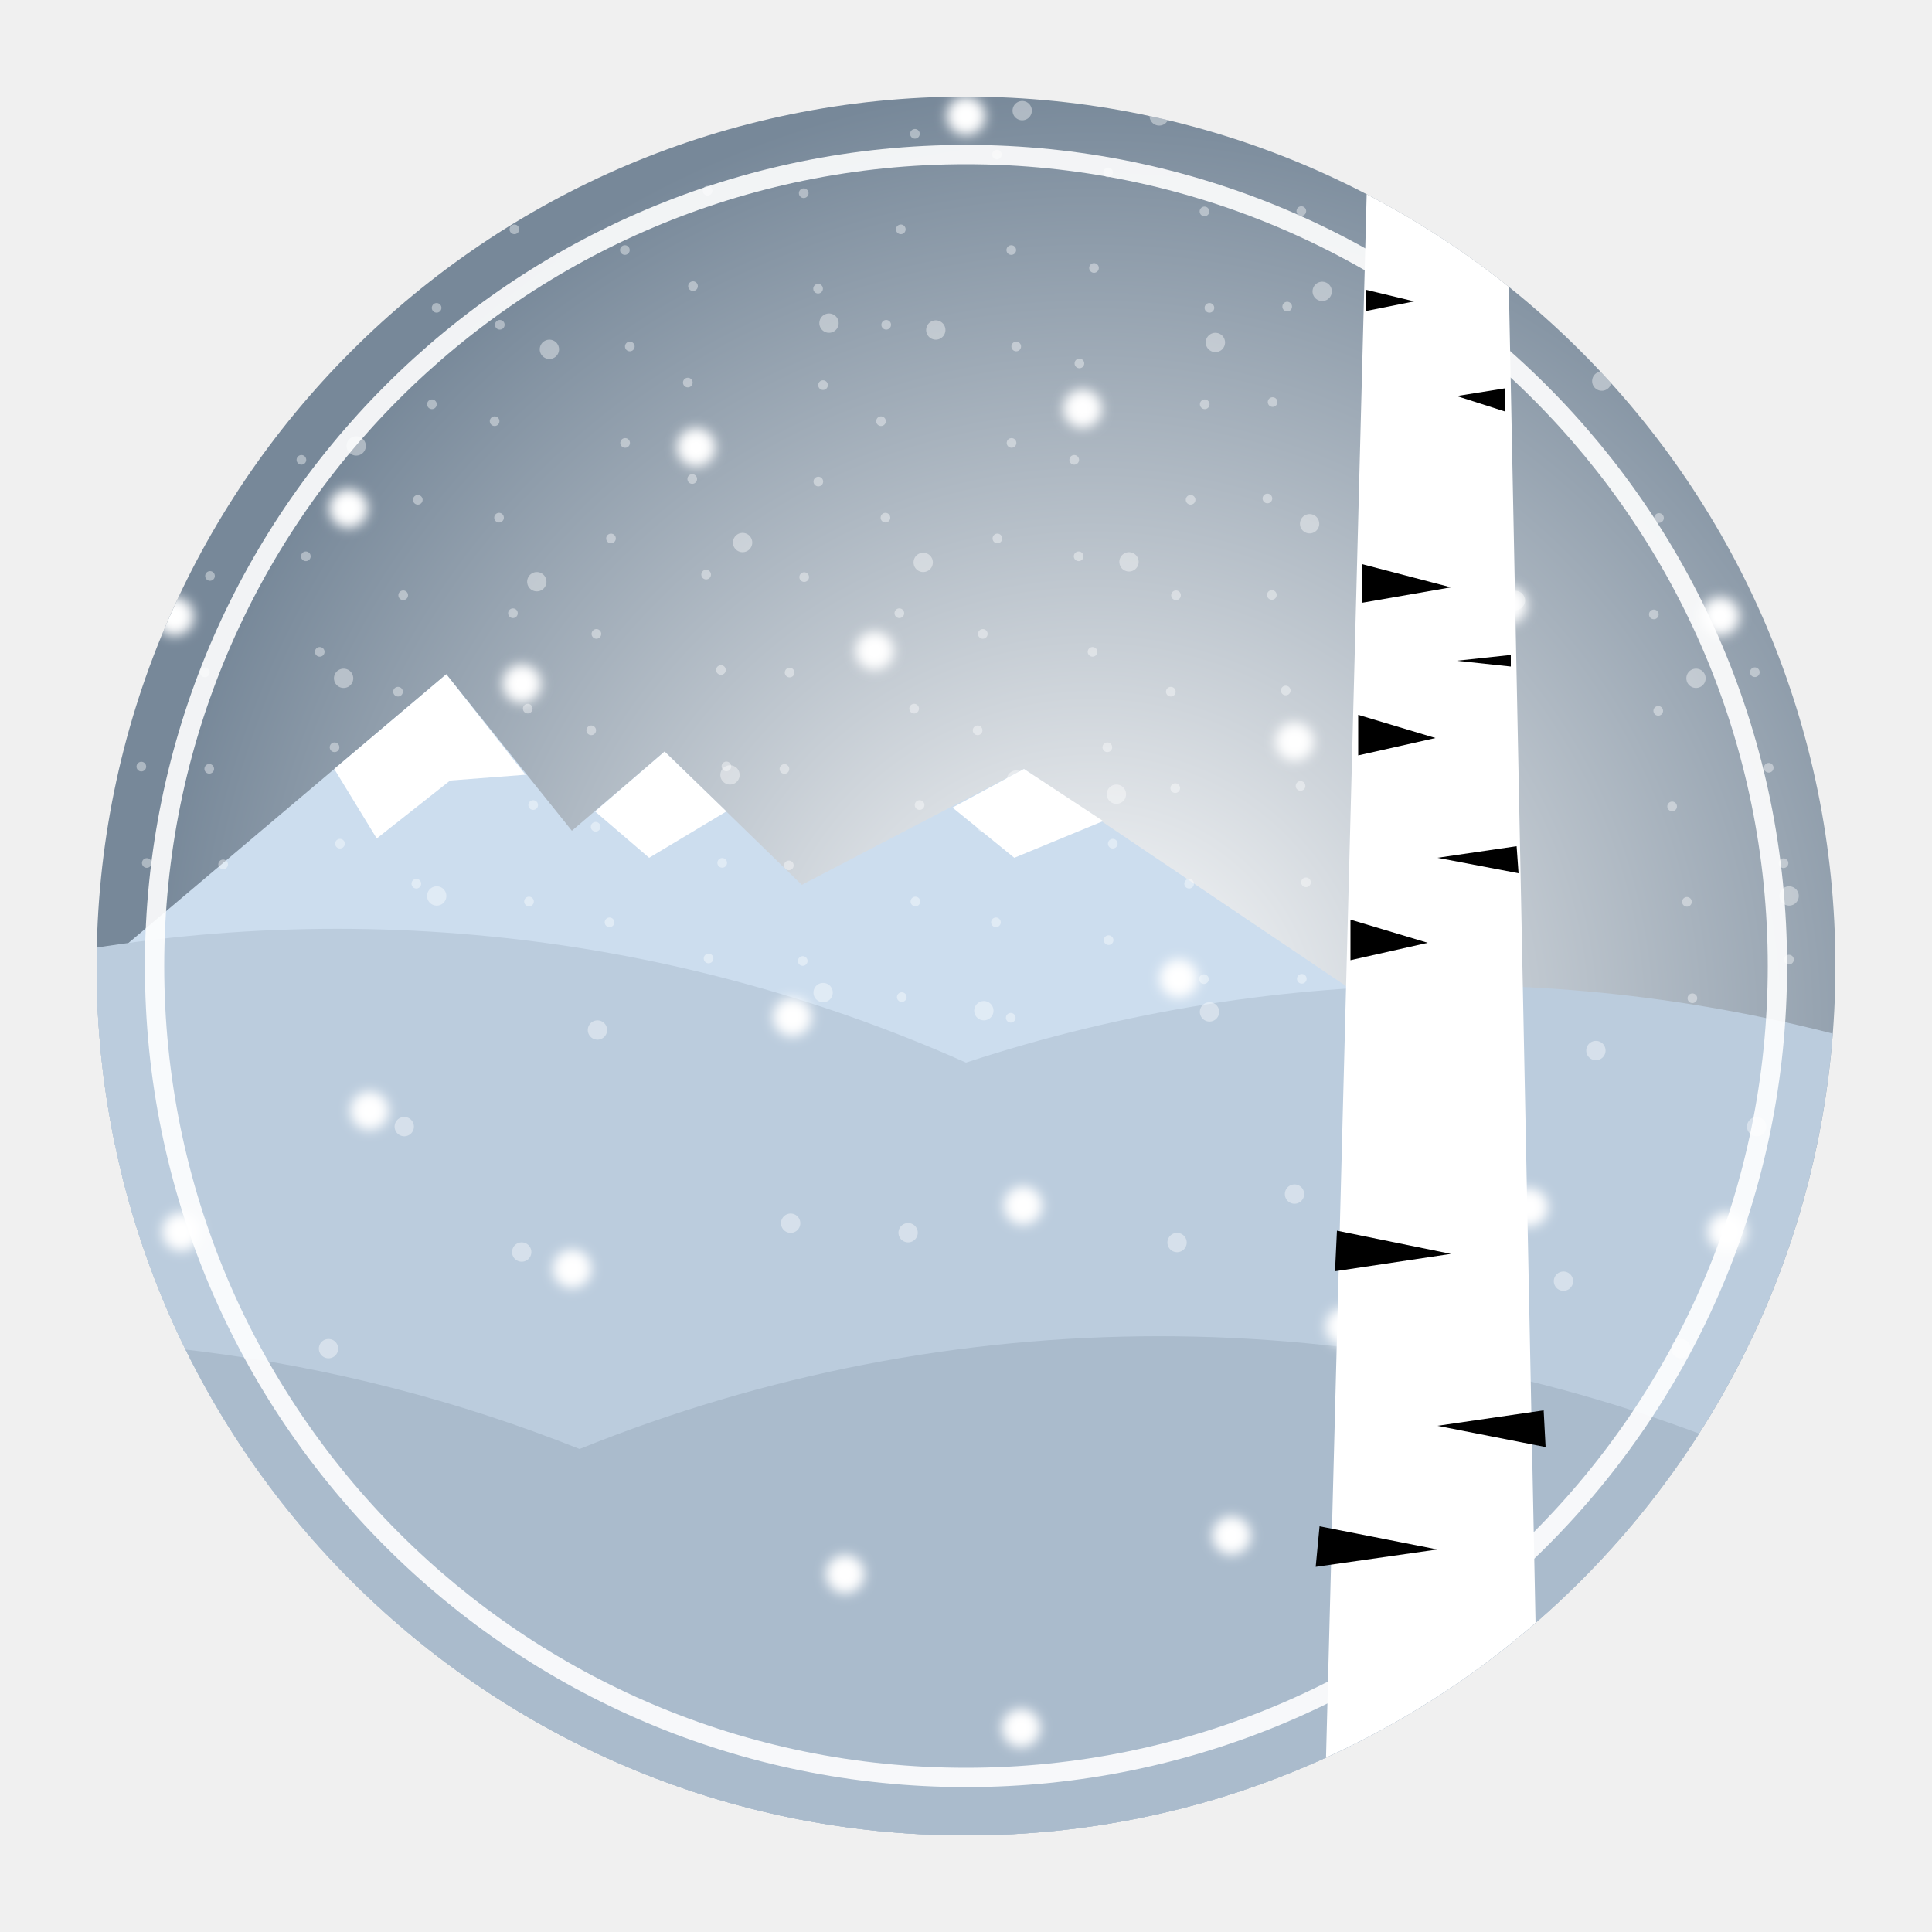
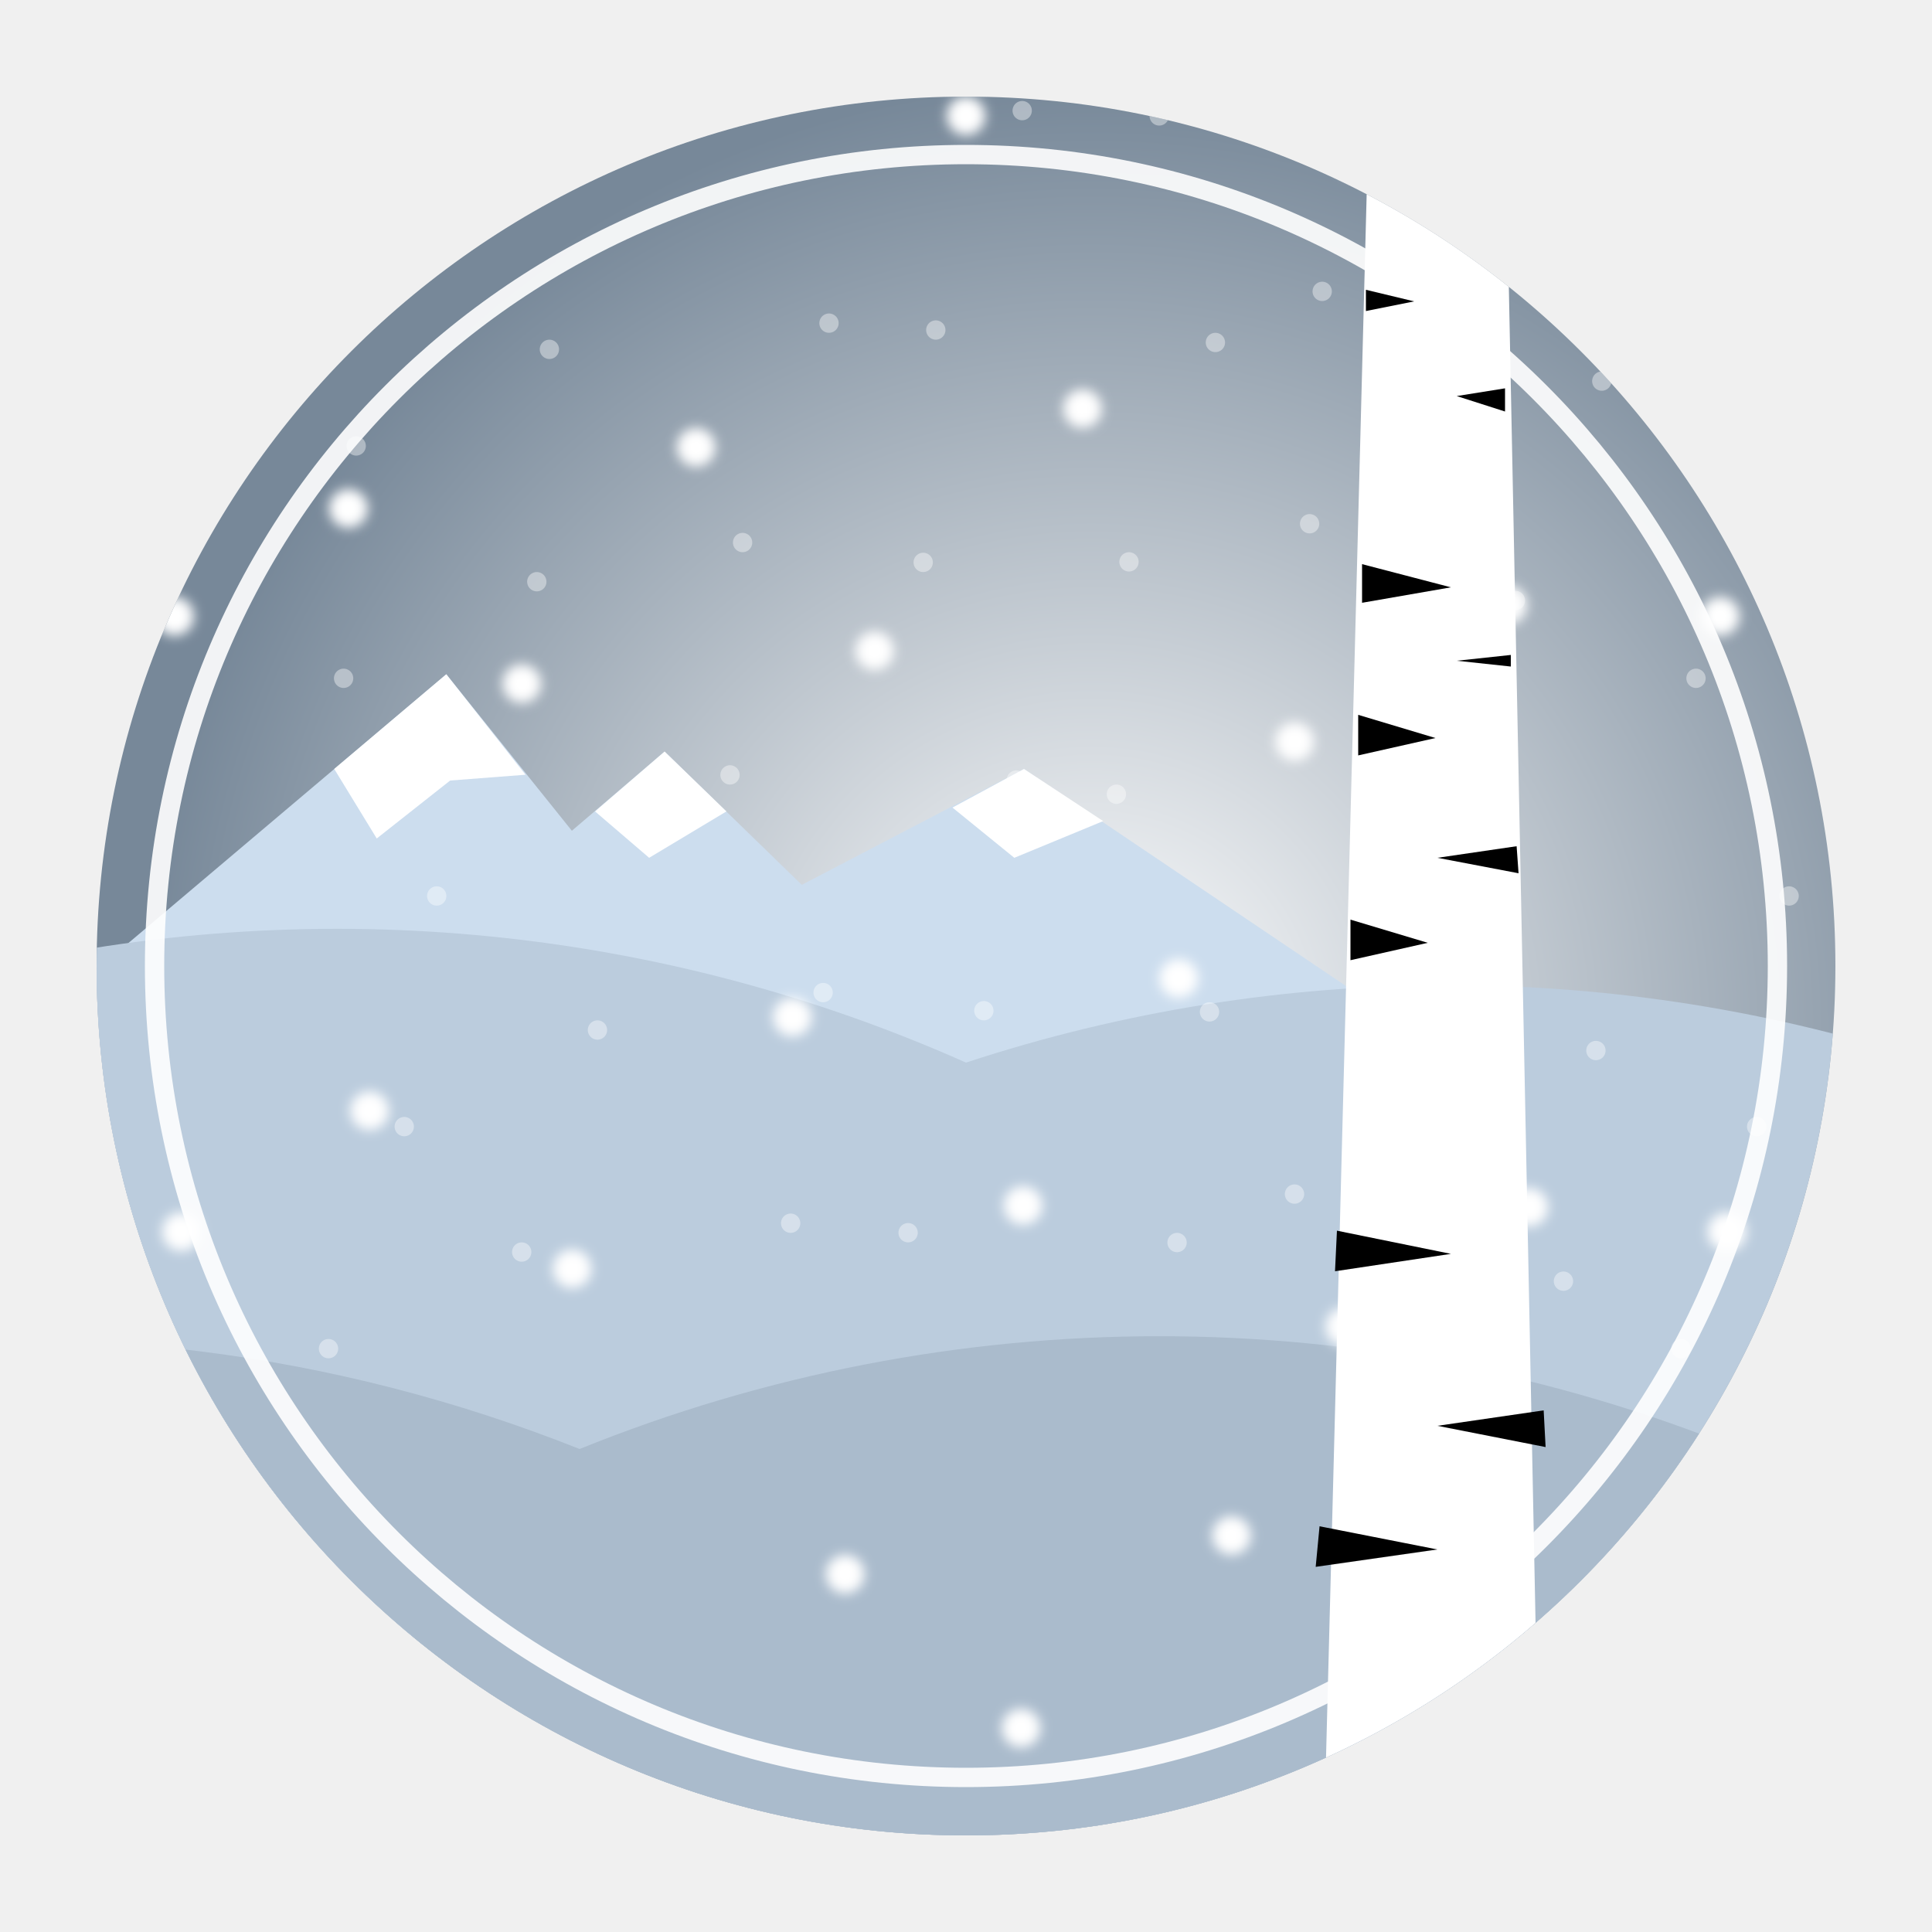
<svg xmlns="http://www.w3.org/2000/svg" id="maks" viewBox="0 0 1000 1000">
  <defs>
    <clipPath id="clip-mask">
      <circle cx="500" cy="500" r="450" />
    </clipPath>
    <radialGradient id="sky-gradient" cx="565" cy="533" r="491" gradientUnits="userSpaceOnUse">
      <stop offset="0" stop-color="#fff" />
      <stop offset="1" stop-color="#789" />
    </radialGradient>
    <filter id="blur-frontflakes" x="-50%" y="-50%" width="200%" height="200%">
      <feGaussianBlur in="SourceGraphic" stdDeviation="3" />
    </filter>
  </defs>
  <g clip-path="url(#clip-mask)">
    <rect id="sky-background" fill="url(#sky-gradient)" width="1000" height="1000" />
    <path id="mountain-ridge" fill="#cde" d="M231,349l65,81l48,-41l71,69l115,-60l178,120l0,334l-708,-6l-2,-300l233,-197z" />
    <path id="snow-patches" fill="#fff" d="M173 398 L195 434 L233 404 L272 401 L231 349 L173 398 Z M308 420 L336 444 L376 420 L344 389 L308 420 Z M493 418 L525 444 L571 425 L530 398 L493 418 Z" />
-     <path id="snowflakes-back" d="m 100 0 q 20 100 0 200 t0 200 0 200 0 200               M 150 -50 q 20 100 0 200 t0 200 0 200 0 200               M 200 50 q 20 100 0 200 t0 200 0 200 0 200               M 250 -60 q 20 100 0 200 t0 200 0 200 0 200               M 300 60 q 20 100 0 200 t0 200 0 200 0 200               M 350 -80 q 20 100 0 200 t0 200 0 200 0 200               M 400 80 q 20 100 0 200 t0 200 0 200 0 200               M 450 -100 q 20 100 0 200 t0 200 0 200 0 200               M 500 100 q 20 100 0 200 t0 200 0 200 0 200               M 550 -80 q 20 100 0 200 t0 200 0 200 0 200               M 600 80 q 20 100 0 200 t0 200 0 200 0 200               M 650 -60 q 20 100 0 200 t0 200 0 200 0 200               M 700 60 q 20 100 0 200 t0 200 0 200 0 200               M 750 -40 q 20 100 0 200 t0 200 0 200 0 200               M 800 40 q 20 100 0 200 t0 200 0 200 0 200               M 850 -20 q 20 100 0 200 t0 200 0 200 0 200               M 950 20 q 20 100 0 200 t0 200 0 200 0 200               M 1000 0 q 20 100 0 200 t0 200 0 200 0 200               " stroke="#fff" stroke-width="5" stroke-linecap="round" stroke-dasharray="0 50" fill="none" transform="translate(-84 0)" opacity="0.4">
-       <animate attributeName="stroke-dashoffset" to="-50" dur="1s" begin="-0.9s" repeatCount="indefinite" />
-     </path>
    <path id="hill-layer-back" fill="#bcd" d="M 0 500 a 800 800 0 0 1 500 50 a 800 800 0 0 1 500 0v1000 h-1000z" />
    <path id="snowflakes-back" d="m 100 0 q 60 100 0 200 t0 200 0 200 0 200 0 200              M 200 -50 q 60 100 0 200 t0 200 0 200 0 200 0 200              M 300 50 q 60 100 0 200 t0 200 0 200 0 200 0 200              M 400 -60 q 60 100 0 200 t0 200 0 200 0 200 0 200              M 500 60 q 60 100 0 200 t0 200 0 200 0 200 0 200              M 600 -80 q 60 100 0 200 t0 200 0 200 0 200 0 200              M 700 80 q 60 100 0 200 t0 200 0 200 0 200 0 200              M 800 0 q 60 100 0 200 t0 200 0 200 0 200 0 200              M 900 0 q 60 100 0 200 t0 200 0 200 0 200 0 200" stroke="#fff" stroke-width="10" stroke-linecap="round" stroke-dasharray="0 123" fill="none" transform="translate(100 0)" opacity="0.4">
      <animate attributeName="stroke-dashoffset" to="-123" dur="2s" begin="-0.9s" repeatCount="indefinite" />
    </path>
    <path id="hill-layer-front" fill="#abc" d="M -100 700 a 800 800 0 0 1 400 50 a 800 800 0 0 1 600 0v1000 h-1000z" />
    <path id="tree-trunk" fill="#fff" d="m 710 0 l -26 1000 114 0 l -20 -1000" />
    <path id="bark-marks" fill="black" d="M 703 370 l40,12l-40,9       M 705,292l46,12l-46,8       M707,150l25,6l-25,5       M699,476l40,12l-40,9       M692,637l59,12t-60,9       M683,790l61,12t-63,9       M800,749l-56,-11t55,-8       M786,452l-42,-8t41,-6       M782,345l-28,-3l28,-3       M779,213l-25,-8l25,-4" />
    <path id="snowflakes-font" d="m 100 0 q 20 100 0 200 t0 200 0 200 0 200 0 200              M 200 -50 q 40 100 0 200 t0 200 0 200 0 200 0 200              M 300 50 q 60 100 0 200 t0 200 0 200 0 200 0 200              M 400 -60 q 80 100 0 200 t0 200 0 200 0 200 0 200              M 500 60 q 100 100 0 200 t0 200 0 200 0 200 0 200              M 600 -80 q 80 100 0 200 t0 200 0 200 0 200 0 200              M 700 80 q 60 100 0 200 t0 200 0 200 0 200 0 200              M 800 0 q 40 100 0 200 t0 200 0 200 0 200 0 200              M 900 0 q 20 100 0 200 t0 200 0 200 0 200 0 200" stroke="#fff" stroke-width="20" opacity="1" stroke-linecap="round" stroke-dasharray="0 321" fill="none" filter="url(#blur-frontflakes)">
      <animate attributeName="stroke-dashoffset" to="-321" dur="3s" repeatCount="indefinite" />
    </path>
  </g>
  <circle id="circle-outline" cx="500" cy="500" r="420" stroke="#fff" stroke-width="10" opacity="0.9" fill="none" />
</svg>
